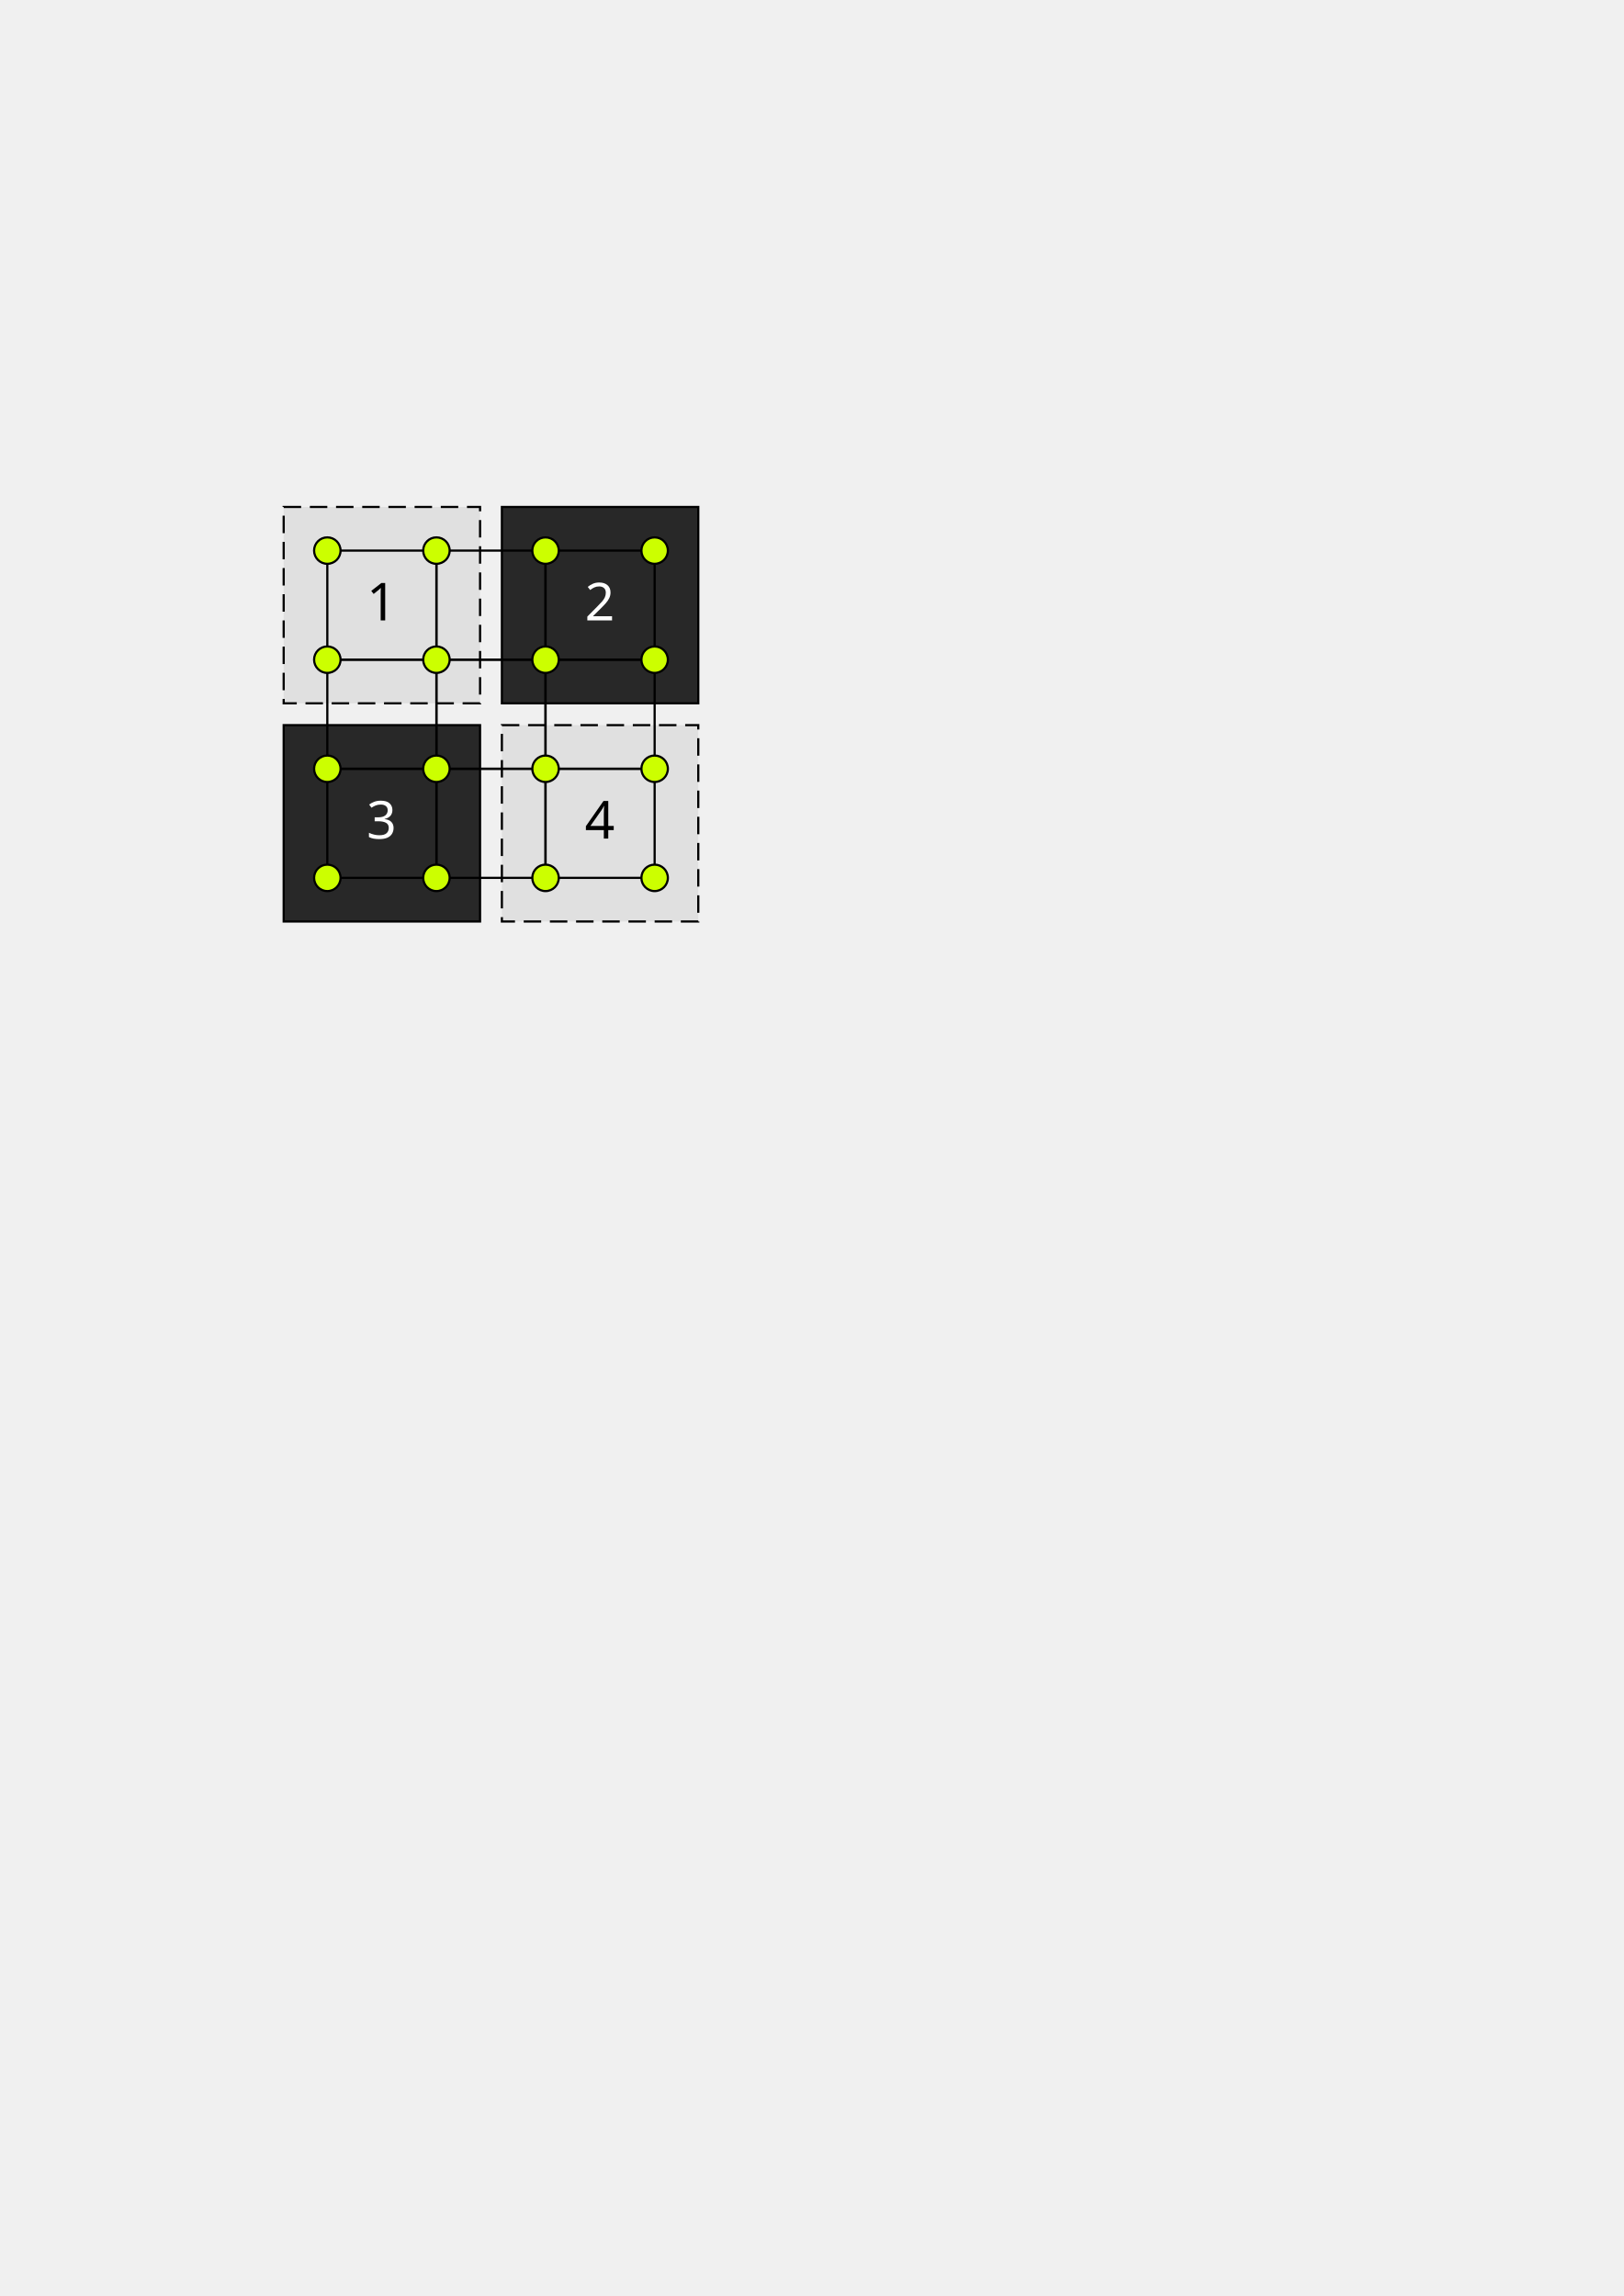
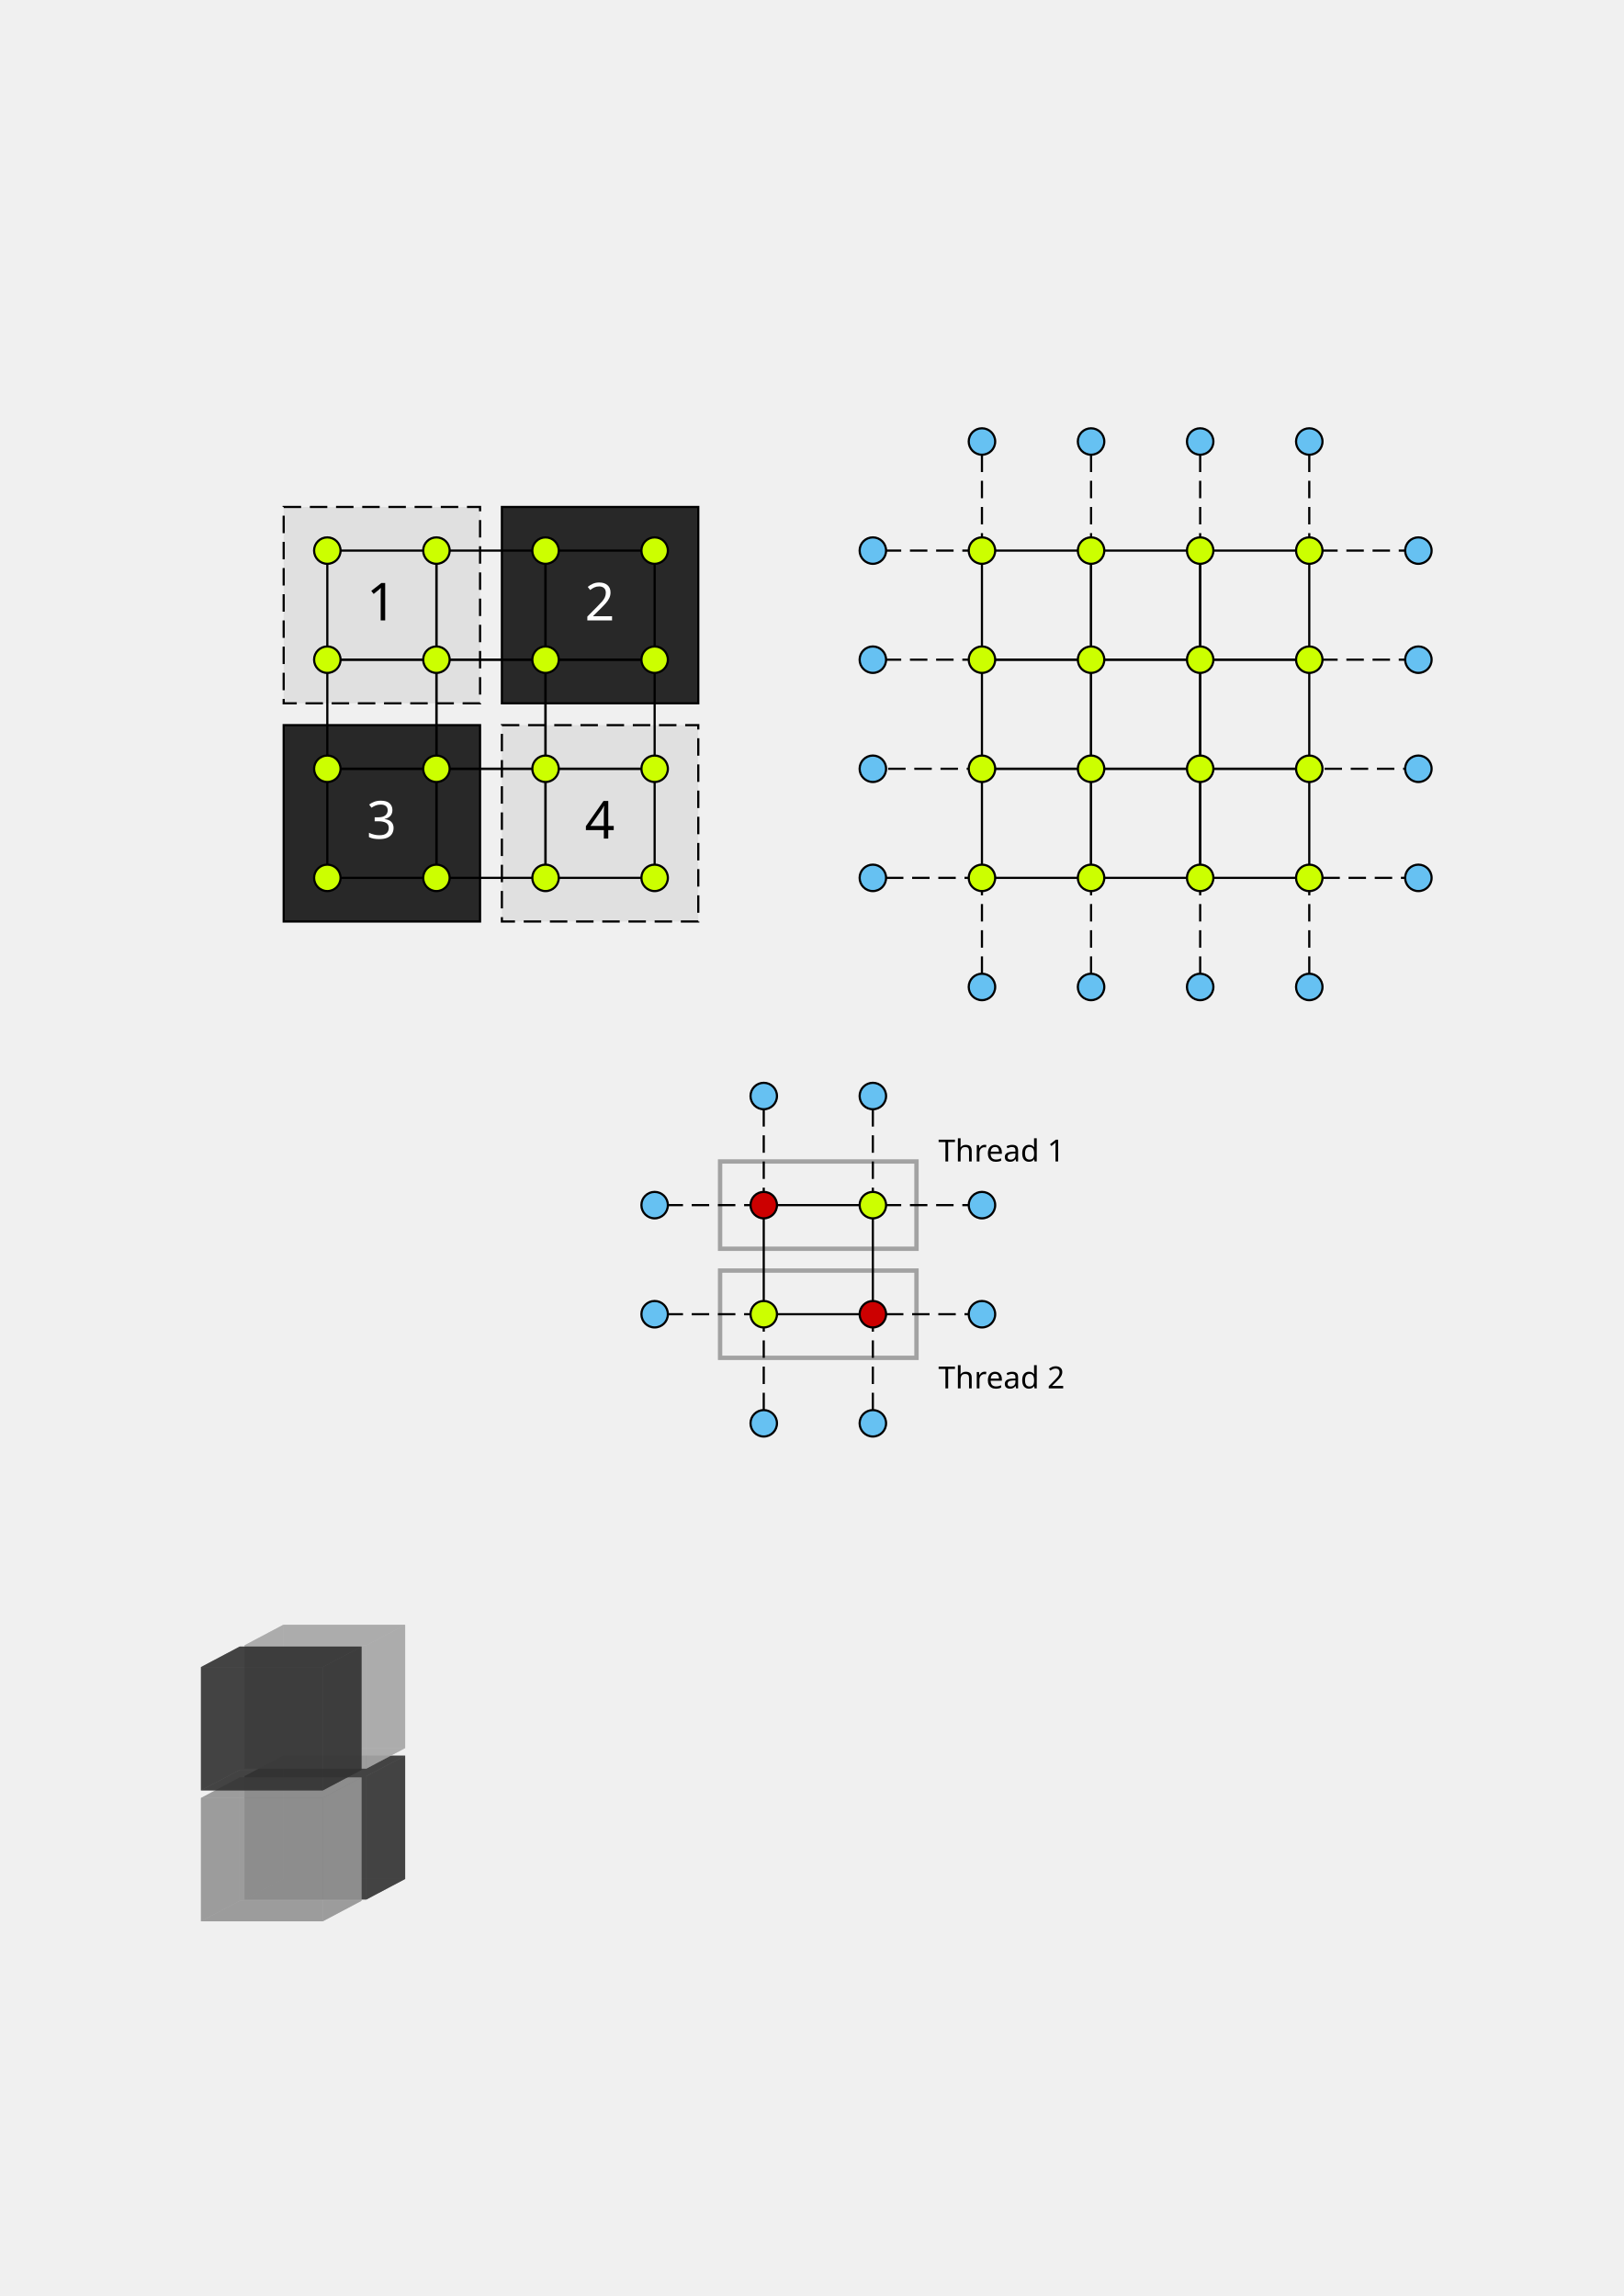
<svg xmlns="http://www.w3.org/2000/svg" xmlns:ns1="http://www.openswatchbook.org/uri/2009/osb" width="744.094" height="1052.362" id="svg2" version="1.1">
  <defs id="defs4">
    <linearGradient id="linearGradient5485" ns1:paint="solid">
      <stop style="stop-color:#000000;stop-opacity:1;" offset="0" id="stop5487" />
    </linearGradient>
    <linearGradient id="linearGradient5475" ns1:paint="solid">
      <stop style="stop-color:#000000;stop-opacity:1;" offset="0" id="stop5477" />
    </linearGradient>
  </defs>
  <g id="layer1">
+     <g style="fill:#323232;fill-opacity:0.703;stroke:none" id="g4986-7">
+       <path id="path4992-8" style="fill:#323232;fill-opacity:0.703;fill-rule:evenodd;stroke:none" d="m 185.669,804.697 -55.812,0 0,56.533 55.812,0 z" />
+       <path id="path4994-6" style="fill:#323232;fill-opacity:0.703;fill-rule:evenodd;stroke:none" d="m 129.857,804.697 0,56.533 -17.763,9.399 0,-56.533 z" />
+       <path id="path4996-9" style="fill:#323232;fill-opacity:0.703;fill-rule:evenodd;stroke:none" d="m 185.669,861.23 -55.812,0 -17.763,9.399 55.812,0 z" />
+       <path id="path4990-1" style="fill:#323232;fill-opacity:0.703;fill-rule:evenodd;stroke:none" d="m 185.669,804.697 -55.812,0 -17.763,9.399 55.812,0 z" />
+       <path id="path4988-3" style="fill:#323232;fill-opacity:0.703;fill-rule:evenodd;stroke:none" d="m 185.669,804.697 0,56.533 -17.763,9.399 0,-56.533 z" />
+       <path id="path4998-9" style="fill:#323232;fill-opacity:0.703;fill-rule:evenodd;stroke:none" d="m 167.906,814.096 -55.812,0 0,56.533 55.812,0 z" />
+     </g>
+     <rect style="fill:none;fill-opacity:1;stroke:#a2a2a2;stroke-width:2;stroke-miterlimit:4;stroke-opacity:1;stroke-dasharray:none;stroke-dashoffset:10.2" id="rect4783" width="90" height="40" x="330" y="532.362" />
+     <rect style="fill:none;fill-opacity:1;stroke:#a2a2a2;stroke-width:2;stroke-miterlimit:4;stroke-opacity:1;stroke-dasharray:none;stroke-dashoffset:10.2" id="rect4785" width="90" height="40" x="330" y="582.362" />
+     <path style="fill:none;stroke:#000000;stroke-width:1;stroke-linecap:butt;stroke-linejoin:miter;stroke-miterlimit:4;stroke-opacity:1;stroke-dasharray:8, 4;stroke-dashoffset:0" d="m 400,602.362 0,50" id="path4658-2" />
+     <path style="fill:none;stroke:#000000;stroke-width:1;stroke-linecap:butt;stroke-linejoin:miter;stroke-miterlimit:4;stroke-opacity:1;stroke-dasharray:8, 4;stroke-dashoffset:0" d="m 450,602.362 -50,0" id="path4572-94-0" />
+     <path style="fill:none;stroke:#000000;stroke-width:1;stroke-linecap:butt;stroke-linejoin:miter;stroke-miterlimit:4;stroke-opacity:1;stroke-dasharray:8, 4;stroke-dashoffset:0" d="m 449,552.362 -50,0" id="path4572-9-8-1" />
+     <path style="fill:none;stroke:#000000;stroke-width:1;stroke-linecap:butt;stroke-linejoin:miter;stroke-miterlimit:4;stroke-opacity:1;stroke-dasharray:8, 4;stroke-dashoffset:0" d="m 350,602.362 0,50" id="path4652-7" />
+     <path style="fill:none;stroke:#000000;stroke-width:1;stroke-linecap:butt;stroke-linejoin:miter;stroke-opacity:1;stroke-miterlimit:4;stroke-dasharray:8,4;stroke-dashoffset:0" d="m 450,252.362 0,-50" id="path4644" />
+     <path style="fill:none;stroke:#000000;stroke-width:1;stroke-linecap:butt;stroke-linejoin:miter;stroke-opacity:1;stroke-miterlimit:4;stroke-dasharray:8,4;stroke-dashoffset:0" d="m 500,252.362 0,-50" id="path4646" />
+     <path style="fill:none;stroke:#000000;stroke-width:1;stroke-linecap:butt;stroke-linejoin:miter;stroke-opacity:1;stroke-miterlimit:4;stroke-dasharray:8,4;stroke-dashoffset:0" d="m 550,252.362 0,-50" id="path4648" />
+     <path style="fill:none;stroke:#000000;stroke-width:1;stroke-linecap:butt;stroke-linejoin:miter;stroke-opacity:1;stroke-miterlimit:4;stroke-dasharray:8,4;stroke-dashoffset:0" d="m 600,252.362 0,-50" id="path4650" />
+     <path style="fill:none;stroke:#000000;stroke-width:1;stroke-linecap:butt;stroke-linejoin:miter;stroke-opacity:1;stroke-miterlimit:4;stroke-dasharray:8,4;stroke-dashoffset:0" d="m 450,402.362 0,50" id="path4652" />
+     <path style="fill:none;stroke:#000000;stroke-width:1;stroke-linecap:butt;stroke-linejoin:miter;stroke-opacity:1;stroke-miterlimit:4;stroke-dasharray:8,4;stroke-dashoffset:0" d="m 500,402.362 0,50" id="path4654" />
+     <path style="fill:none;stroke:#000000;stroke-width:1;stroke-linecap:butt;stroke-linejoin:miter;stroke-opacity:1;stroke-miterlimit:4;stroke-dasharray:8,4;stroke-dashoffset:0" d="m 550,402.362 0,50" id="path4656" />
+     <path style="fill:none;stroke:#000000;stroke-width:1;stroke-linecap:butt;stroke-linejoin:miter;stroke-opacity:1;stroke-miterlimit:4;stroke-dasharray:8,4;stroke-dashoffset:0" d="m 600,402.362 0,50" id="path4658" />
+     <path style="fill:none;stroke:#000000;stroke-width:1;stroke-linecap:butt;stroke-linejoin:miter;stroke-opacity:1;stroke-miterlimit:4;stroke-dasharray:8,4;stroke-dashoffset:0" d="m 450,402.362 -50,0" id="path4572" />
+     <path style="fill:none;stroke:#000000;stroke-width:1;stroke-linecap:butt;stroke-linejoin:miter;stroke-miterlimit:4;stroke-opacity:1;stroke-dasharray:8, 4;stroke-dashoffset:0" d="m 451,352.362 -50,0" id="path4572-4" />
+     <path style="fill:none;stroke:#000000;stroke-width:1;stroke-linecap:butt;stroke-linejoin:miter;stroke-miterlimit:4;stroke-opacity:1;stroke-dasharray:8, 4;stroke-dashoffset:0" d="m 449,302.362 -50,0" id="path4572-7" />
+     <path style="fill:none;stroke:#000000;stroke-width:1;stroke-linecap:butt;stroke-linejoin:miter;stroke-miterlimit:4;stroke-opacity:1;stroke-dasharray:8, 4;stroke-dashoffset:0" d="m 449,252.362 -50,0" id="path4572-9" />
+     <path style="fill:none;stroke:#000000;stroke-width:1;stroke-linecap:butt;stroke-linejoin:miter;stroke-miterlimit:4;stroke-opacity:1;stroke-dasharray:8, 4;stroke-dashoffset:0" d="m 650,402.362 -50,0" id="path4572-94" />
+     <path style="fill:none;stroke:#000000;stroke-width:1;stroke-linecap:butt;stroke-linejoin:miter;stroke-miterlimit:4;stroke-opacity:1;stroke-dasharray:8, 4;stroke-dashoffset:0" d="m 651,352.362 -50,0" id="path4572-4-9" />
+     <path style="fill:none;stroke:#000000;stroke-width:1;stroke-linecap:butt;stroke-linejoin:miter;stroke-miterlimit:4;stroke-opacity:1;stroke-dasharray:8, 4;stroke-dashoffset:0" d="m 649,302.362 -50,0" id="path4572-7-4" />
+     <path style="fill:none;stroke:#000000;stroke-width:1;stroke-linecap:butt;stroke-linejoin:miter;stroke-miterlimit:4;stroke-opacity:1;stroke-dasharray:8, 4;stroke-dashoffset:0" d="m 649,252.362 -50,0" id="path4572-9-8" />
    <rect style="fill:#000000;stroke:#000000;stroke-width:1;stroke-miterlimit:4;stroke-opacity:1;stroke-dasharray:8, 4;stroke-dashoffset:0;fill-opacity:0.068" id="rect4037" width="90" height="90" x="130" y="232.362" />
    <rect style="fill:#000000;stroke:#000000;stroke-width:1;stroke-miterlimit:4;stroke-dasharray:8, 4;stroke-dashoffset:0;stroke-opacity:1;fill-opacity:0.068" id="rect4039" width="90" height="90" x="230" y="332.362" />
    <rect style="fill:#000000;stroke:#000000;stroke-width:1;stroke-miterlimit:4;stroke-opacity:1;stroke-dasharray:none;stroke-dashoffset:0;fill-opacity:0.831" id="rect5548" width="90" height="90" x="230" y="232.362" />
    <rect style="fill:#000000;stroke:#000000;stroke-width:1;stroke-miterlimit:4;stroke-opacity:1;stroke-dasharray:none;stroke-dashoffset:0;fill-opacity:0.831" id="rect5550" width="90" height="90" x="130" y="332.362" />
    <rect style="fill:none;stroke:#000000" id="rect3149" width="50" height="50" x="150" y="252.362" />
    <rect style="fill:none;stroke:#000000" id="rect3166" width="50" height="50" x="200" y="252.362" />
    <rect style="fill:none;stroke:#000000" id="rect3168" width="50" height="50" x="250" y="252.362" />
    <rect style="fill:none;stroke:#000000" id="rect3194" width="50" height="50" x="150" y="302.362" />
    <rect style="fill:none;stroke:#000000" id="rect3196" width="50" height="50" x="150" y="352.362" />
    <rect style="fill:none;stroke:#000000" id="rect3198" width="50" height="50" x="200" y="302.362" />
    <rect style="fill:none;stroke:#000000" id="rect3200" width="50" height="50" x="250" y="302.362" />
    <rect style="fill:none;stroke:#000000" id="rect3204" width="50" height="50" x="200" y="352.362" />
    <rect style="fill:none;stroke:#000000" id="rect3206" width="50" height="50" x="250" y="352.362" />
    <path style="fill:#ccff00;fill-rule:evenodd;stroke:#000000;stroke-width:1px;stroke-linecap:butt;stroke-linejoin:miter;stroke-opacity:1" id="path2987" d="m 132.33,331.113 a 6.061,6.061 0 1 1 -12.122,0 6.061,6.061 0 1 1 12.122,0 z" transform="translate(23.73093,-78.75107)" />
    <path style="fill:#ccff00;fill-rule:evenodd;stroke:#000000;stroke-width:1px;stroke-linecap:butt;stroke-linejoin:miter;stroke-opacity:1" id="path2987-3" d="m 132.33,331.113 a 6.061,6.061 0 1 1 -12.122,0 6.061,6.061 0 1 1 12.122,0 z" transform="translate(73.73093,-78.75107)" />
    <path style="fill:#ccff00;fill-rule:evenodd;stroke:#000000;stroke-width:1px;stroke-linecap:butt;stroke-linejoin:miter;stroke-opacity:1" id="path2987-1" d="m 132.33,331.113 a 6.061,6.061 0 1 1 -12.122,0 6.061,6.061 0 1 1 12.122,0 z" transform="translate(23.73093,-28.75107)" />
    <path style="fill:#ccff00;fill-rule:evenodd;stroke:#000000;stroke-width:1px;stroke-linecap:butt;stroke-linejoin:miter;stroke-opacity:1" id="path2987-3-4" d="m 132.33,331.113 a 6.061,6.061 0 1 1 -12.122,0 6.061,6.061 0 1 1 12.122,0 z" transform="translate(73.73093,-28.75107)" />
    <path style="fill:#ccff00;fill-rule:evenodd;stroke:#000000;stroke-width:1px;stroke-linecap:butt;stroke-linejoin:miter;stroke-opacity:1" id="path2987-6" d="m 132.33,331.113 a 6.061,6.061 0 1 1 -12.122,0 6.061,6.061 0 1 1 12.122,0 z" transform="translate(123.7309,-78.75107)" />
    <path style="fill:#ccff00;fill-rule:evenodd;stroke:#000000;stroke-width:1px;stroke-linecap:butt;stroke-linejoin:miter;stroke-opacity:1" id="path2987-3-8" d="m 132.33,331.113 a 6.061,6.061 0 1 1 -12.122,0 6.061,6.061 0 1 1 12.122,0 z" transform="translate(173.7309,-78.75107)" />
    <path style="fill:#ccff00;fill-rule:evenodd;stroke:#000000;stroke-width:1px;stroke-linecap:butt;stroke-linejoin:miter;stroke-opacity:1" id="path2987-1-9" d="m 132.33,331.113 a 6.061,6.061 0 1 1 -12.122,0 6.061,6.061 0 1 1 12.122,0 z" transform="translate(123.7309,-28.75107)" />
    <path style="fill:#ccff00;fill-rule:evenodd;stroke:#000000;stroke-width:1px;stroke-linecap:butt;stroke-linejoin:miter;stroke-opacity:1" id="path2987-3-4-7" d="m 132.33,331.113 a 6.061,6.061 0 1 1 -12.122,0 6.061,6.061 0 1 1 12.122,0 z" transform="translate(173.7309,-28.75107)" />
    <path style="fill:#ccff00;fill-rule:evenodd;stroke:#000000;stroke-width:1px;stroke-linecap:butt;stroke-linejoin:miter;stroke-opacity:1" id="path2987-4" d="m 132.33,331.113 a 6.061,6.061 0 1 1 -12.122,0 6.061,6.061 0 1 1 12.122,0 z" transform="translate(23.73093,21.24893)" />
    <path style="fill:#ccff00;fill-rule:evenodd;stroke:#000000;stroke-width:1px;stroke-linecap:butt;stroke-linejoin:miter;stroke-opacity:1" id="path2987-3-2" d="m 132.33,331.113 a 6.061,6.061 0 1 1 -12.122,0 6.061,6.061 0 1 1 12.122,0 z" transform="translate(73.73093,21.24893)" />
    <path style="fill:#ccff00;fill-rule:evenodd;stroke:#000000;stroke-width:1px;stroke-linecap:butt;stroke-linejoin:miter;stroke-opacity:1" id="path2987-1-2" d="m 132.33,331.113 a 6.061,6.061 0 1 1 -12.122,0 6.061,6.061 0 1 1 12.122,0 z" transform="translate(23.73093,71.24893)" />
    <path style="fill:#ccff00;fill-rule:evenodd;stroke:#000000;stroke-width:1px;stroke-linecap:butt;stroke-linejoin:miter;stroke-opacity:1" id="path2987-3-4-4" d="m 132.33,331.113 a 6.061,6.061 0 1 1 -12.122,0 6.061,6.061 0 1 1 12.122,0 z" transform="translate(73.73093,71.24893)" />
    <path style="fill:#ccff00;fill-rule:evenodd;stroke:#000000;stroke-width:1px;stroke-linecap:butt;stroke-linejoin:miter;stroke-opacity:1" id="path2987-6-0" d="m 132.33,331.113 a 6.061,6.061 0 1 1 -12.122,0 6.061,6.061 0 1 1 12.122,0 z" transform="translate(123.7309,21.24893)" />
    <path style="fill:#ccff00;fill-rule:evenodd;stroke:#000000;stroke-width:1px;stroke-linecap:butt;stroke-linejoin:miter;stroke-opacity:1" id="path2987-3-8-7" d="m 132.33,331.113 a 6.061,6.061 0 1 1 -12.122,0 6.061,6.061 0 1 1 12.122,0 z" transform="translate(173.7309,21.24893)" />
    <path style="fill:#ccff00;fill-rule:evenodd;stroke:#000000;stroke-width:1px;stroke-linecap:butt;stroke-linejoin:miter;stroke-opacity:1" id="path2987-1-9-5" d="m 132.33,331.113 a 6.061,6.061 0 1 1 -12.122,0 6.061,6.061 0 1 1 12.122,0 z" transform="translate(123.7309,71.24893)" />
    <path style="fill:#ccff00;fill-rule:evenodd;stroke:#000000;stroke-width:1px;stroke-linecap:butt;stroke-linejoin:miter;stroke-opacity:1" id="path2987-3-4-7-9" d="m 132.33,331.113 a 6.061,6.061 0 1 1 -12.122,0 6.061,6.061 0 1 1 12.122,0 z" transform="translate(173.7309,71.24893)" />
    <text xml:space="preserve" style="font-size:40px;font-style:normal;font-weight:normal;line-height:125%;letter-spacing:0px;word-spacing:0px;fill:#000000;fill-opacity:1;stroke:none;font-family:Sans" x="168" y="284.362" id="text5590">
      <tspan id="tspan5592" x="168" y="284.362" style="font-size:24px;font-style:normal;font-variant:normal;font-weight:normal;font-stretch:normal;text-align:start;line-height:125%;writing-mode:lr-tb;text-anchor:start;font-family:Sans;-inkscape-font-specification:Sans">1</tspan>
    </text>
    <text xml:space="preserve" style="font-size:40px;font-style:normal;font-weight:normal;line-height:125%;letter-spacing:0px;word-spacing:0px;fill:#ffffff;fill-opacity:1;stroke:none;font-family:Sans" x="268" y="284.362" id="text5590-6">
      <tspan id="tspan5592-1" x="268" y="284.362" style="font-size:24px;font-style:normal;font-variant:normal;font-weight:normal;font-stretch:normal;text-align:start;line-height:125%;writing-mode:lr-tb;text-anchor:start;font-family:Sans;-inkscape-font-specification:Sans;fill:#ffffff;fill-opacity:1">2</tspan>
    </text>
    <text xml:space="preserve" style="font-size:40px;font-style:normal;font-weight:normal;line-height:125%;letter-spacing:0px;word-spacing:0px;fill:#ffffff;fill-opacity:1;stroke:none;font-family:Sans" x="168" y="384.362" id="text5590-6-9">
      <tspan id="tspan5592-1-2" x="168" y="384.362" style="font-size:24px;font-style:normal;font-variant:normal;font-weight:normal;font-stretch:normal;text-align:start;line-height:125%;writing-mode:lr-tb;text-anchor:start;font-family:Sans;-inkscape-font-specification:Sans;fill:#ffffff;fill-opacity:1">3</tspan>
    </text>
    <text xml:space="preserve" style="font-size:40px;font-style:normal;font-weight:normal;line-height:125%;letter-spacing:0px;word-spacing:0px;fill:#000000;fill-opacity:1;stroke:none;font-family:Sans" x="268" y="384.362" id="text5590-6-91">
      <tspan id="tspan5592-1-3" x="268" y="384.362" style="font-size:24px;font-style:normal;font-variant:normal;font-weight:normal;font-stretch:normal;text-align:start;line-height:125%;writing-mode:lr-tb;text-anchor:start;font-family:Sans;-inkscape-font-specification:Sans">4</tspan>
    </text>
+     <rect style="fill:none;stroke:#000000" id="rect3149-1" width="50" height="50" x="450" y="252.362" />
+     <rect style="fill:none;stroke:#000000" id="rect3166-7" width="50" height="50" x="500" y="252.362" />
+     <rect style="fill:none;stroke:#000000" id="rect3168-0" width="50" height="50" x="550" y="252.362" />
+     <rect style="fill:none;stroke:#000000" id="rect3194-9" width="50" height="50" x="450" y="302.362" />
+     <rect style="fill:none;stroke:#000000" id="rect3196-4" width="50" height="50" x="450" y="352.362" />
+     <rect style="fill:none;stroke:#000000" id="rect3198-9" width="50" height="50" x="500" y="302.362" />
+     <rect style="fill:none;stroke:#000000" id="rect3200-3" width="50" height="50" x="550" y="302.362" />
+     <rect style="fill:none;stroke:#000000" id="rect3204-2" width="50" height="50" x="500" y="352.362" />
+     <rect style="fill:none;stroke:#000000" id="rect3206-6" width="50" height="50" x="550" y="352.362" />
+     <path style="fill:#ccff00;fill-rule:evenodd;stroke:#000000;stroke-width:1px;stroke-linecap:butt;stroke-linejoin:miter;stroke-opacity:1" id="path2987-0" d="m 132.33,331.113 a 6.061,6.061 0 1 1 -12.122,0 6.061,6.061 0 1 1 12.122,0 z" transform="translate(323.7309,-78.75107)" />
+     <path style="fill:#ccff00;fill-rule:evenodd;stroke:#000000;stroke-width:1px;stroke-linecap:butt;stroke-linejoin:miter;stroke-opacity:1" id="path2987-3-5" d="m 132.33,331.113 a 6.061,6.061 0 1 1 -12.122,0 6.061,6.061 0 1 1 12.122,0 z" transform="translate(373.7309,-78.75107)" />
+     <path style="fill:#ccff00;fill-rule:evenodd;stroke:#000000;stroke-width:1px;stroke-linecap:butt;stroke-linejoin:miter;stroke-opacity:1" id="path2987-1-7" d="m 132.33,331.113 a 6.061,6.061 0 1 1 -12.122,0 6.061,6.061 0 1 1 12.122,0 z" transform="translate(323.7309,-28.75107)" />
+     <path style="fill:#ccff00;fill-rule:evenodd;stroke:#000000;stroke-width:1px;stroke-linecap:butt;stroke-linejoin:miter;stroke-opacity:1" id="path2987-3-4-42" d="m 132.33,331.113 a 6.061,6.061 0 1 1 -12.122,0 6.061,6.061 0 1 1 12.122,0 z" transform="translate(373.7309,-28.75107)" />
+     <path style="fill:#ccff00;fill-rule:evenodd;stroke:#000000;stroke-width:1px;stroke-linecap:butt;stroke-linejoin:miter;stroke-opacity:1" id="path2987-6-6" d="m 132.33,331.113 a 6.061,6.061 0 1 1 -12.122,0 6.061,6.061 0 1 1 12.122,0 z" transform="translate(423.7309,-78.75107)" />
+     <path style="fill:#ccff00;fill-rule:evenodd;stroke:#000000;stroke-width:1px;stroke-linecap:butt;stroke-linejoin:miter;stroke-opacity:1" id="path2987-3-8-6" d="m 132.33,331.113 a 6.061,6.061 0 1 1 -12.122,0 6.061,6.061 0 1 1 12.122,0 z" transform="translate(473.7309,-78.75107)" />
+     <path style="fill:#ccff00;fill-rule:evenodd;stroke:#000000;stroke-width:1px;stroke-linecap:butt;stroke-linejoin:miter;stroke-opacity:1" id="path2987-1-9-7" d="m 132.33,331.113 a 6.061,6.061 0 1 1 -12.122,0 6.061,6.061 0 1 1 12.122,0 z" transform="translate(423.7309,-28.75107)" />
+     <path style="fill:#ccff00;fill-rule:evenodd;stroke:#000000;stroke-width:1px;stroke-linecap:butt;stroke-linejoin:miter;stroke-opacity:1" id="path2987-3-4-7-5" d="m 132.33,331.113 a 6.061,6.061 0 1 1 -12.122,0 6.061,6.061 0 1 1 12.122,0 z" transform="translate(473.7309,-28.75107)" />
+     <path style="fill:#ccff00;fill-rule:evenodd;stroke:#000000;stroke-width:1px;stroke-linecap:butt;stroke-linejoin:miter;stroke-opacity:1" id="path2987-4-9" d="m 132.33,331.113 a 6.061,6.061 0 1 1 -12.122,0 6.061,6.061 0 1 1 12.122,0 z" transform="translate(323.7309,21.24893)" />
+     <path style="fill:#ccff00;fill-rule:evenodd;stroke:#000000;stroke-width:1px;stroke-linecap:butt;stroke-linejoin:miter;stroke-opacity:1" id="path2987-3-2-9" d="m 132.33,331.113 a 6.061,6.061 0 1 1 -12.122,0 6.061,6.061 0 1 1 12.122,0 z" transform="translate(373.7309,21.24893)" />
+     <path style="fill:#ccff00;fill-rule:evenodd;stroke:#000000;stroke-width:1px;stroke-linecap:butt;stroke-linejoin:miter;stroke-opacity:1" id="path2987-1-2-4" d="m 132.33,331.113 a 6.061,6.061 0 1 1 -12.122,0 6.061,6.061 0 1 1 12.122,0 z" transform="translate(323.7309,71.24894)" />
+     <path style="fill:#ccff00;fill-rule:evenodd;stroke:#000000;stroke-width:1px;stroke-linecap:butt;stroke-linejoin:miter;stroke-opacity:1" id="path2987-3-4-4-1" d="m 132.33,331.113 a 6.061,6.061 0 1 1 -12.122,0 6.061,6.061 0 1 1 12.122,0 z" transform="translate(373.7309,71.24894)" />
+     <path style="fill:#ccff00;fill-rule:evenodd;stroke:#000000;stroke-width:1px;stroke-linecap:butt;stroke-linejoin:miter;stroke-opacity:1" id="path2987-6-0-0" d="m 132.33,331.113 a 6.061,6.061 0 1 1 -12.122,0 6.061,6.061 0 1 1 12.122,0 z" transform="translate(423.7309,21.24893)" />
+     <path style="fill:#ccff00;fill-rule:evenodd;stroke:#000000;stroke-width:1px;stroke-linecap:butt;stroke-linejoin:miter;stroke-opacity:1" id="path2987-3-8-7-3" d="m 132.33,331.113 a 6.061,6.061 0 1 1 -12.122,0 6.061,6.061 0 1 1 12.122,0 z" transform="translate(473.7309,21.24893)" />
+     <path style="fill:#ccff00;fill-rule:evenodd;stroke:#000000;stroke-width:1px;stroke-linecap:butt;stroke-linejoin:miter;stroke-opacity:1" id="path2987-1-9-5-5" d="m 132.33,331.113 a 6.061,6.061 0 1 1 -12.122,0 6.061,6.061 0 1 1 12.122,0 z" transform="translate(423.7309,71.24894)" />
+     <path style="fill:#ccff00;fill-rule:evenodd;stroke:#000000;stroke-width:1px;stroke-linecap:butt;stroke-linejoin:miter;stroke-opacity:1" id="path2987-3-4-7-9-9" d="m 132.33,331.113 a 6.061,6.061 0 1 1 -12.122,0 6.061,6.061 0 1 1 12.122,0 z" transform="translate(473.7309,71.24894)" />
+     <path style="fill:#66c1f2;fill-rule:evenodd;stroke:#000000;stroke-width:1px;stroke-linecap:butt;stroke-linejoin:miter;stroke-opacity:1;fill-opacity:1" id="path2987-0-8" d="m 132.33,331.113 a 6.061,6.061 0 1 1 -12.122,0 6.061,6.061 0 1 1 12.122,0 z" transform="translate(323.7309,-128.7511)" />
+     <path style="fill:#66c1f2;fill-rule:evenodd;stroke:#000000;stroke-width:1px;stroke-linecap:butt;stroke-linejoin:miter;stroke-opacity:1;fill-opacity:1" id="path2987-3-5-0" d="m 132.33,331.113 a 6.061,6.061 0 1 1 -12.122,0 6.061,6.061 0 1 1 12.122,0 z" transform="translate(373.7309,-128.7511)" />
+     <path style="fill:#66c1f2;fill-rule:evenodd;stroke:#000000;stroke-width:1px;stroke-linecap:butt;stroke-linejoin:miter;stroke-opacity:1;fill-opacity:1" id="path2987-6-6-8" d="m 132.33,331.113 a 6.061,6.061 0 1 1 -12.122,0 6.061,6.061 0 1 1 12.122,0 z" transform="translate(423.7309,-128.7511)" />
+     <path style="fill:#66c1f2;fill-rule:evenodd;stroke:#000000;stroke-width:1px;stroke-linecap:butt;stroke-linejoin:miter;stroke-opacity:1;fill-opacity:1" id="path2987-3-8-6-3" d="m 132.33,331.113 a 6.061,6.061 0 1 1 -12.122,0 6.061,6.061 0 1 1 12.122,0 z" transform="translate(473.7309,-128.7511)" />
+     <path style="fill:#66c1f2;fill-rule:evenodd;stroke:#000000;stroke-width:1px;stroke-linecap:butt;stroke-linejoin:miter;stroke-opacity:1;fill-opacity:1" id="path2987-3-8-6-7" d="m 132.33,331.113 a 6.061,6.061 0 1 1 -12.122,0 6.061,6.061 0 1 1 12.122,0 z" transform="translate(523.7309,-78.75108)" />
+     <path style="fill:#66c1f2;fill-rule:evenodd;stroke:#000000;stroke-width:1px;stroke-linecap:butt;stroke-linejoin:miter;stroke-opacity:1;fill-opacity:1" id="path2987-3-4-7-5-0" d="m 132.33,331.113 a 6.061,6.061 0 1 1 -12.122,0 6.061,6.061 0 1 1 12.122,0 z" transform="translate(523.7309,-28.75108)" />
+     <path style="fill:#66c1f2;fill-rule:evenodd;stroke:#000000;stroke-width:1px;stroke-linecap:butt;stroke-linejoin:miter;stroke-opacity:1;fill-opacity:1" id="path2987-3-8-7-3-3" d="m 132.33,331.113 a 6.061,6.061 0 1 1 -12.122,0 6.061,6.061 0 1 1 12.122,0 z" transform="translate(523.7309,21.24893)" />
+     <path style="fill:#66c1f2;fill-rule:evenodd;stroke:#000000;stroke-width:1px;stroke-linecap:butt;stroke-linejoin:miter;stroke-opacity:1;fill-opacity:1" id="path2987-3-4-7-9-9-2" d="m 132.33,331.113 a 6.061,6.061 0 1 1 -12.122,0 6.061,6.061 0 1 1 12.122,0 z" transform="translate(523.7309,71.24893)" />
+     <path style="fill:#66c1f2;fill-rule:evenodd;stroke:#000000;stroke-width:1px;stroke-linecap:butt;stroke-linejoin:miter;stroke-opacity:1;fill-opacity:1" id="path2987-1-2-4-6" d="m 132.33,331.113 a 6.061,6.061 0 1 1 -12.122,0 6.061,6.061 0 1 1 12.122,0 z" transform="translate(323.7309,121.2489)" />
+     <path style="fill:#66c1f2;fill-rule:evenodd;stroke:#000000;stroke-width:1px;stroke-linecap:butt;stroke-linejoin:miter;stroke-opacity:1;fill-opacity:1" id="path2987-3-4-4-1-4" d="m 132.33,331.113 a 6.061,6.061 0 1 1 -12.122,0 6.061,6.061 0 1 1 12.122,0 z" transform="translate(373.7309,121.2489)" />
+     <path style="fill:#66c1f2;fill-rule:evenodd;stroke:#000000;stroke-width:1px;stroke-linecap:butt;stroke-linejoin:miter;stroke-opacity:1;fill-opacity:1" id="path2987-1-9-5-5-6" d="m 132.33,331.113 a 6.061,6.061 0 1 1 -12.122,0 6.061,6.061 0 1 1 12.122,0 z" transform="translate(423.7309,121.2489)" />
+     <path style="fill:#66c1f2;fill-rule:evenodd;stroke:#000000;stroke-width:1px;stroke-linecap:butt;stroke-linejoin:miter;stroke-opacity:1;fill-opacity:1" id="path2987-3-4-7-9-9-5" d="m 132.33,331.113 a 6.061,6.061 0 1 1 -12.122,0 6.061,6.061 0 1 1 12.122,0 z" transform="translate(473.7309,121.2489)" />
+     <path style="fill:#66c1f2;fill-rule:evenodd;stroke:#000000;stroke-width:1px;stroke-linecap:butt;stroke-linejoin:miter;stroke-opacity:1;fill-opacity:1" id="path2987-0-85" d="m 132.33,331.113 a 6.061,6.061 0 1 1 -12.122,0 6.061,6.061 0 1 1 12.122,0 z" transform="translate(273.7309,-78.75108)" />
+     <path style="fill:#66c1f2;fill-rule:evenodd;stroke:#000000;stroke-width:1px;stroke-linecap:butt;stroke-linejoin:miter;stroke-opacity:1;fill-opacity:1" id="path2987-1-7-8" d="m 132.33,331.113 a 6.061,6.061 0 1 1 -12.122,0 6.061,6.061 0 1 1 12.122,0 z" transform="translate(273.7309,-28.75108)" />
+     <path style="fill:#66c1f2;fill-rule:evenodd;stroke:#000000;stroke-width:1px;stroke-linecap:butt;stroke-linejoin:miter;stroke-opacity:1;fill-opacity:1" id="path2987-4-9-8" d="m 132.33,331.113 a 6.061,6.061 0 1 1 -12.122,0 6.061,6.061 0 1 1 12.122,0 z" transform="translate(273.7309,21.24893)" />
+     <path style="fill:#66c1f2;fill-rule:evenodd;stroke:#000000;stroke-width:1px;stroke-linecap:butt;stroke-linejoin:miter;stroke-opacity:1;fill-opacity:1" id="path2987-1-2-4-3" d="m 132.33,331.113 a 6.061,6.061 0 1 1 -12.122,0 6.061,6.061 0 1 1 12.122,0 z" transform="translate(273.7309,71.24893)" />
+     <path style="fill:none;stroke:#000000;stroke-width:1;stroke-linecap:butt;stroke-linejoin:miter;stroke-miterlimit:4;stroke-opacity:1;stroke-dasharray:8, 4;stroke-dashoffset:0" d="m 350,552.362 0,-50" id="path4644-0" />
+     <path style="fill:none;stroke:#000000;stroke-width:1;stroke-linecap:butt;stroke-linejoin:miter;stroke-miterlimit:4;stroke-opacity:1;stroke-dasharray:8, 4;stroke-dashoffset:0" d="m 400,552.362 0,-50" id="path4646-9" />
+     <path style="fill:none;stroke:#000000;stroke-width:1;stroke-linecap:butt;stroke-linejoin:miter;stroke-miterlimit:4;stroke-opacity:1;stroke-dasharray:8, 4;stroke-dashoffset:0" d="m 349,602.362 -50,0" id="path4572-7-9" />
+     <path style="fill:none;stroke:#000000;stroke-width:1;stroke-linecap:butt;stroke-linejoin:miter;stroke-miterlimit:4;stroke-opacity:1;stroke-dasharray:8, 4;stroke-dashoffset:0" d="m 349,552.362 -50,0" id="path4572-9-4" />
+     <rect style="fill:none;stroke:#000000" id="rect3149-1-3" width="50" height="50" x="350" y="552.362" />
+     <path style="fill:#cc0000;fill-rule:evenodd;stroke:#000000;stroke-width:1px;stroke-linecap:butt;stroke-linejoin:miter;stroke-opacity:1;fill-opacity:1" id="path2987-0-1" d="m 132.33,331.113 a 6.061,6.061 0 1 1 -12.122,0 6.061,6.061 0 1 1 12.122,0 z" transform="translate(223.7309,221.2489)" />
+     <path style="fill:#ccff00;fill-rule:evenodd;stroke:#000000;stroke-width:1px;stroke-linecap:butt;stroke-linejoin:miter;stroke-opacity:1" id="path2987-3-5-3" d="m 132.33,331.113 a 6.061,6.061 0 1 1 -12.122,0 6.061,6.061 0 1 1 12.122,0 z" transform="translate(273.7309,221.2489)" />
+     <path style="fill:#ccff00;fill-rule:evenodd;stroke:#000000;stroke-width:1px;stroke-linecap:butt;stroke-linejoin:miter;stroke-opacity:1" id="path2987-1-7-9" d="m 132.33,331.113 a 6.061,6.061 0 1 1 -12.122,0 6.061,6.061 0 1 1 12.122,0 z" transform="translate(223.7309,271.2489)" />
+     <path style="fill:#cc0000;fill-rule:evenodd;stroke:#000000;stroke-width:1px;stroke-linecap:butt;stroke-linejoin:miter;stroke-opacity:1;fill-opacity:1" id="path2987-3-4-42-5" d="m 132.33,331.113 a 6.061,6.061 0 1 1 -12.122,0 6.061,6.061 0 1 1 12.122,0 z" transform="translate(273.7309,271.2489)" />
+     <path style="fill:#66c1f2;fill-opacity:1;fill-rule:evenodd;stroke:#000000;stroke-width:1px;stroke-linecap:butt;stroke-linejoin:miter;stroke-opacity:1" id="path2987-0-8-9" d="m 132.33,331.113 a 6.061,6.061 0 1 1 -12.122,0 6.061,6.061 0 1 1 12.122,0 z" transform="translate(223.7309,171.2489)" />
+     <path style="fill:#66c1f2;fill-opacity:1;fill-rule:evenodd;stroke:#000000;stroke-width:1px;stroke-linecap:butt;stroke-linejoin:miter;stroke-opacity:1" id="path2987-3-5-0-4" d="m 132.33,331.113 a 6.061,6.061 0 1 1 -12.122,0 6.061,6.061 0 1 1 12.122,0 z" transform="translate(273.7309,171.2489)" />
+     <path style="fill:#66c1f2;fill-opacity:1;fill-rule:evenodd;stroke:#000000;stroke-width:1px;stroke-linecap:butt;stroke-linejoin:miter;stroke-opacity:1" id="path2987-0-85-3" d="m 132.33,331.113 a 6.061,6.061 0 1 1 -12.122,0 6.061,6.061 0 1 1 12.122,0 z" transform="translate(173.7309,221.2489)" />
+     <path style="fill:#66c1f2;fill-opacity:1;fill-rule:evenodd;stroke:#000000;stroke-width:1px;stroke-linecap:butt;stroke-linejoin:miter;stroke-opacity:1" id="path2987-1-7-8-5" d="m 132.33,331.113 a 6.061,6.061 0 1 1 -12.122,0 6.061,6.061 0 1 1 12.122,0 z" transform="translate(173.7309,271.2489)" />
+     <path style="fill:#66c1f2;fill-opacity:1;fill-rule:evenodd;stroke:#000000;stroke-width:1px;stroke-linecap:butt;stroke-linejoin:miter;stroke-opacity:1" id="path2987-3-4-7-9-9-2-1" d="m 132.33,331.113 a 6.061,6.061 0 1 1 -12.122,0 6.061,6.061 0 1 1 12.122,0 z" transform="translate(323.7309,271.2489)" />
+     <path style="fill:#66c1f2;fill-opacity:1;fill-rule:evenodd;stroke:#000000;stroke-width:1px;stroke-linecap:butt;stroke-linejoin:miter;stroke-opacity:1" id="path2987-3-4-7-9-9-5-2" d="m 132.33,331.113 a 6.061,6.061 0 1 1 -12.122,0 6.061,6.061 0 1 1 12.122,0 z" transform="translate(273.7309,321.2489)" />
+     <path style="fill:#66c1f2;fill-opacity:1;fill-rule:evenodd;stroke:#000000;stroke-width:1px;stroke-linecap:butt;stroke-linejoin:miter;stroke-opacity:1" id="path2987-3-8-6-7-1" d="m 132.33,331.113 a 6.061,6.061 0 1 1 -12.122,0 6.061,6.061 0 1 1 12.122,0 z" transform="translate(323.7309,221.2489)" />
+     <path style="fill:#66c1f2;fill-opacity:1;fill-rule:evenodd;stroke:#000000;stroke-width:1px;stroke-linecap:butt;stroke-linejoin:miter;stroke-opacity:1" id="path2987-1-2-4-6-1" d="m 132.33,331.113 a 6.061,6.061 0 1 1 -12.122,0 6.061,6.061 0 1 1 12.122,0 z" transform="translate(223.7309,321.2489)" />
+     <text xml:space="preserve" style="font-size:40px;font-style:normal;font-weight:normal;line-height:125%;letter-spacing:0px;word-spacing:0px;fill:#000000;fill-opacity:1;stroke:none;font-family:Sans" x="430" y="532.362" id="text4787">
+       <tspan id="tspan4789" x="430" y="532.362" style="font-size:14px;line-height:125%;fill:#000000;stroke:none">Thread 1</tspan>
+     </text>
+     <text xml:space="preserve" style="font-size:40px;font-style:normal;font-weight:normal;line-height:125%;letter-spacing:0px;word-spacing:0px;fill:#000000;fill-opacity:1;stroke:none;font-family:Sans" x="430" y="636.362" id="text4787-9">
+       <tspan x="430" y="636.362" style="font-size:14px;line-height:125%;fill:#000000;stroke:none" id="tspan4812">Thread 2</tspan>
+     </text>
+     <g style="fill:#a5a5a5;fill-opacity:0.703;stroke:none" id="g4986">
+       <path id="path4992" style="fill:#a5a5a5;fill-opacity:0.703;fill-rule:evenodd;stroke:none" d="m 185.669,744.697 -55.812,0 0,56.533 55.812,0 z" />
+       <path id="path4994" style="fill:#a5a5a5;fill-opacity:0.703;fill-rule:evenodd;stroke:none" d="m 129.857,744.697 0,56.533 -17.763,9.399 0,-56.533 z" />
+       <path id="path4996" style="fill:#a5a5a5;fill-opacity:0.703;fill-rule:evenodd;stroke:none" d="m 185.669,801.23 -55.812,0 -17.763,9.399 55.812,0 z" />
+       <path id="path4990" style="fill:#a5a5a5;fill-opacity:0.703;fill-rule:evenodd;stroke:none" d="m 185.669,744.697 -55.812,0 -17.763,9.399 55.812,0 z" />
+       <path id="path4988" style="fill:#a5a5a5;fill-opacity:0.703;fill-rule:evenodd;stroke:none" d="m 185.669,744.697 0,56.533 -17.763,9.399 0,-56.533 z" />
+       <path id="path4998" style="fill:#a5a5a5;fill-opacity:0.703;fill-rule:evenodd;stroke:none" d="m 167.906,754.096 -55.812,0 0,56.533 55.812,0 z" />
+     </g>
+     <g style="fill:#949494;fill-opacity:0.703;stroke:none" id="g4986-7-8">
+       <path id="path4992-8-7" style="fill:#949494;fill-opacity:0.703;fill-rule:evenodd;stroke:none" d="m 165.669,814.697 -55.812,0 0,56.533 55.812,0 z" />
+       <path id="path4994-6-9" style="fill:#949494;fill-opacity:0.703;fill-rule:evenodd;stroke:none" d="m 109.857,814.697 0,56.533 -17.763,9.399 0,-56.533 z" />
+       <path id="path4996-9-7" style="fill:#949494;fill-opacity:0.703;fill-rule:evenodd;stroke:none" d="m 165.669,871.23 -55.812,0 -17.763,9.399 55.812,0 z" />
+       <path id="path4990-1-0" style="fill:#949494;fill-opacity:0.703;fill-rule:evenodd;stroke:none" d="m 165.669,814.697 -55.812,0 -17.763,9.399 55.812,0 z" />
+       <path id="path4988-3-8" style="fill:#949494;fill-opacity:0.703;fill-rule:evenodd;stroke:none" d="m 165.669,814.697 0,56.533 -17.763,9.399 0,-56.533 z" />
+       <path id="path4998-9-2" style="fill:#949494;fill-opacity:0.703;fill-rule:evenodd;stroke:none" d="m 147.906,824.096 -55.812,0 0,56.533 55.812,0 z" />
+     </g>
+     <g style="fill:#323232;fill-opacity:0.703;stroke:none" id="g4986-88">
+       <path id="path4992-81" style="fill:#323232;fill-opacity:0.703;fill-rule:evenodd;stroke:none" d="m 165.669,754.697 -55.812,0 0,56.533 55.812,0 z" />
+       <path id="path4994-0" style="fill:#323232;fill-opacity:0.703;fill-rule:evenodd;stroke:none" d="m 109.857,754.697 0,56.533 -17.763,9.399 0,-56.533 z" />
+       <path id="path4996-6" style="fill:#323232;fill-opacity:0.703;fill-rule:evenodd;stroke:none" d="m 165.669,811.23 -55.812,0 -17.763,9.399 55.812,0 z" />
+       <path id="path4990-46" style="fill:#323232;fill-opacity:0.703;fill-rule:evenodd;stroke:none" d="m 165.669,754.697 -55.812,0 -17.763,9.399 55.812,0 z" />
+       <path id="path4988-8" style="fill:#323232;fill-opacity:0.703;fill-rule:evenodd;stroke:none" d="m 165.669,754.697 0,56.533 -17.763,9.399 0,-56.533 z" />
+       <path id="path4998-8" style="fill:#323232;fill-opacity:0.703;fill-rule:evenodd;stroke:none" d="m 147.906,764.096 -55.812,0 0,56.533 55.812,0 z" />
+     </g>
  </g>
</svg>
